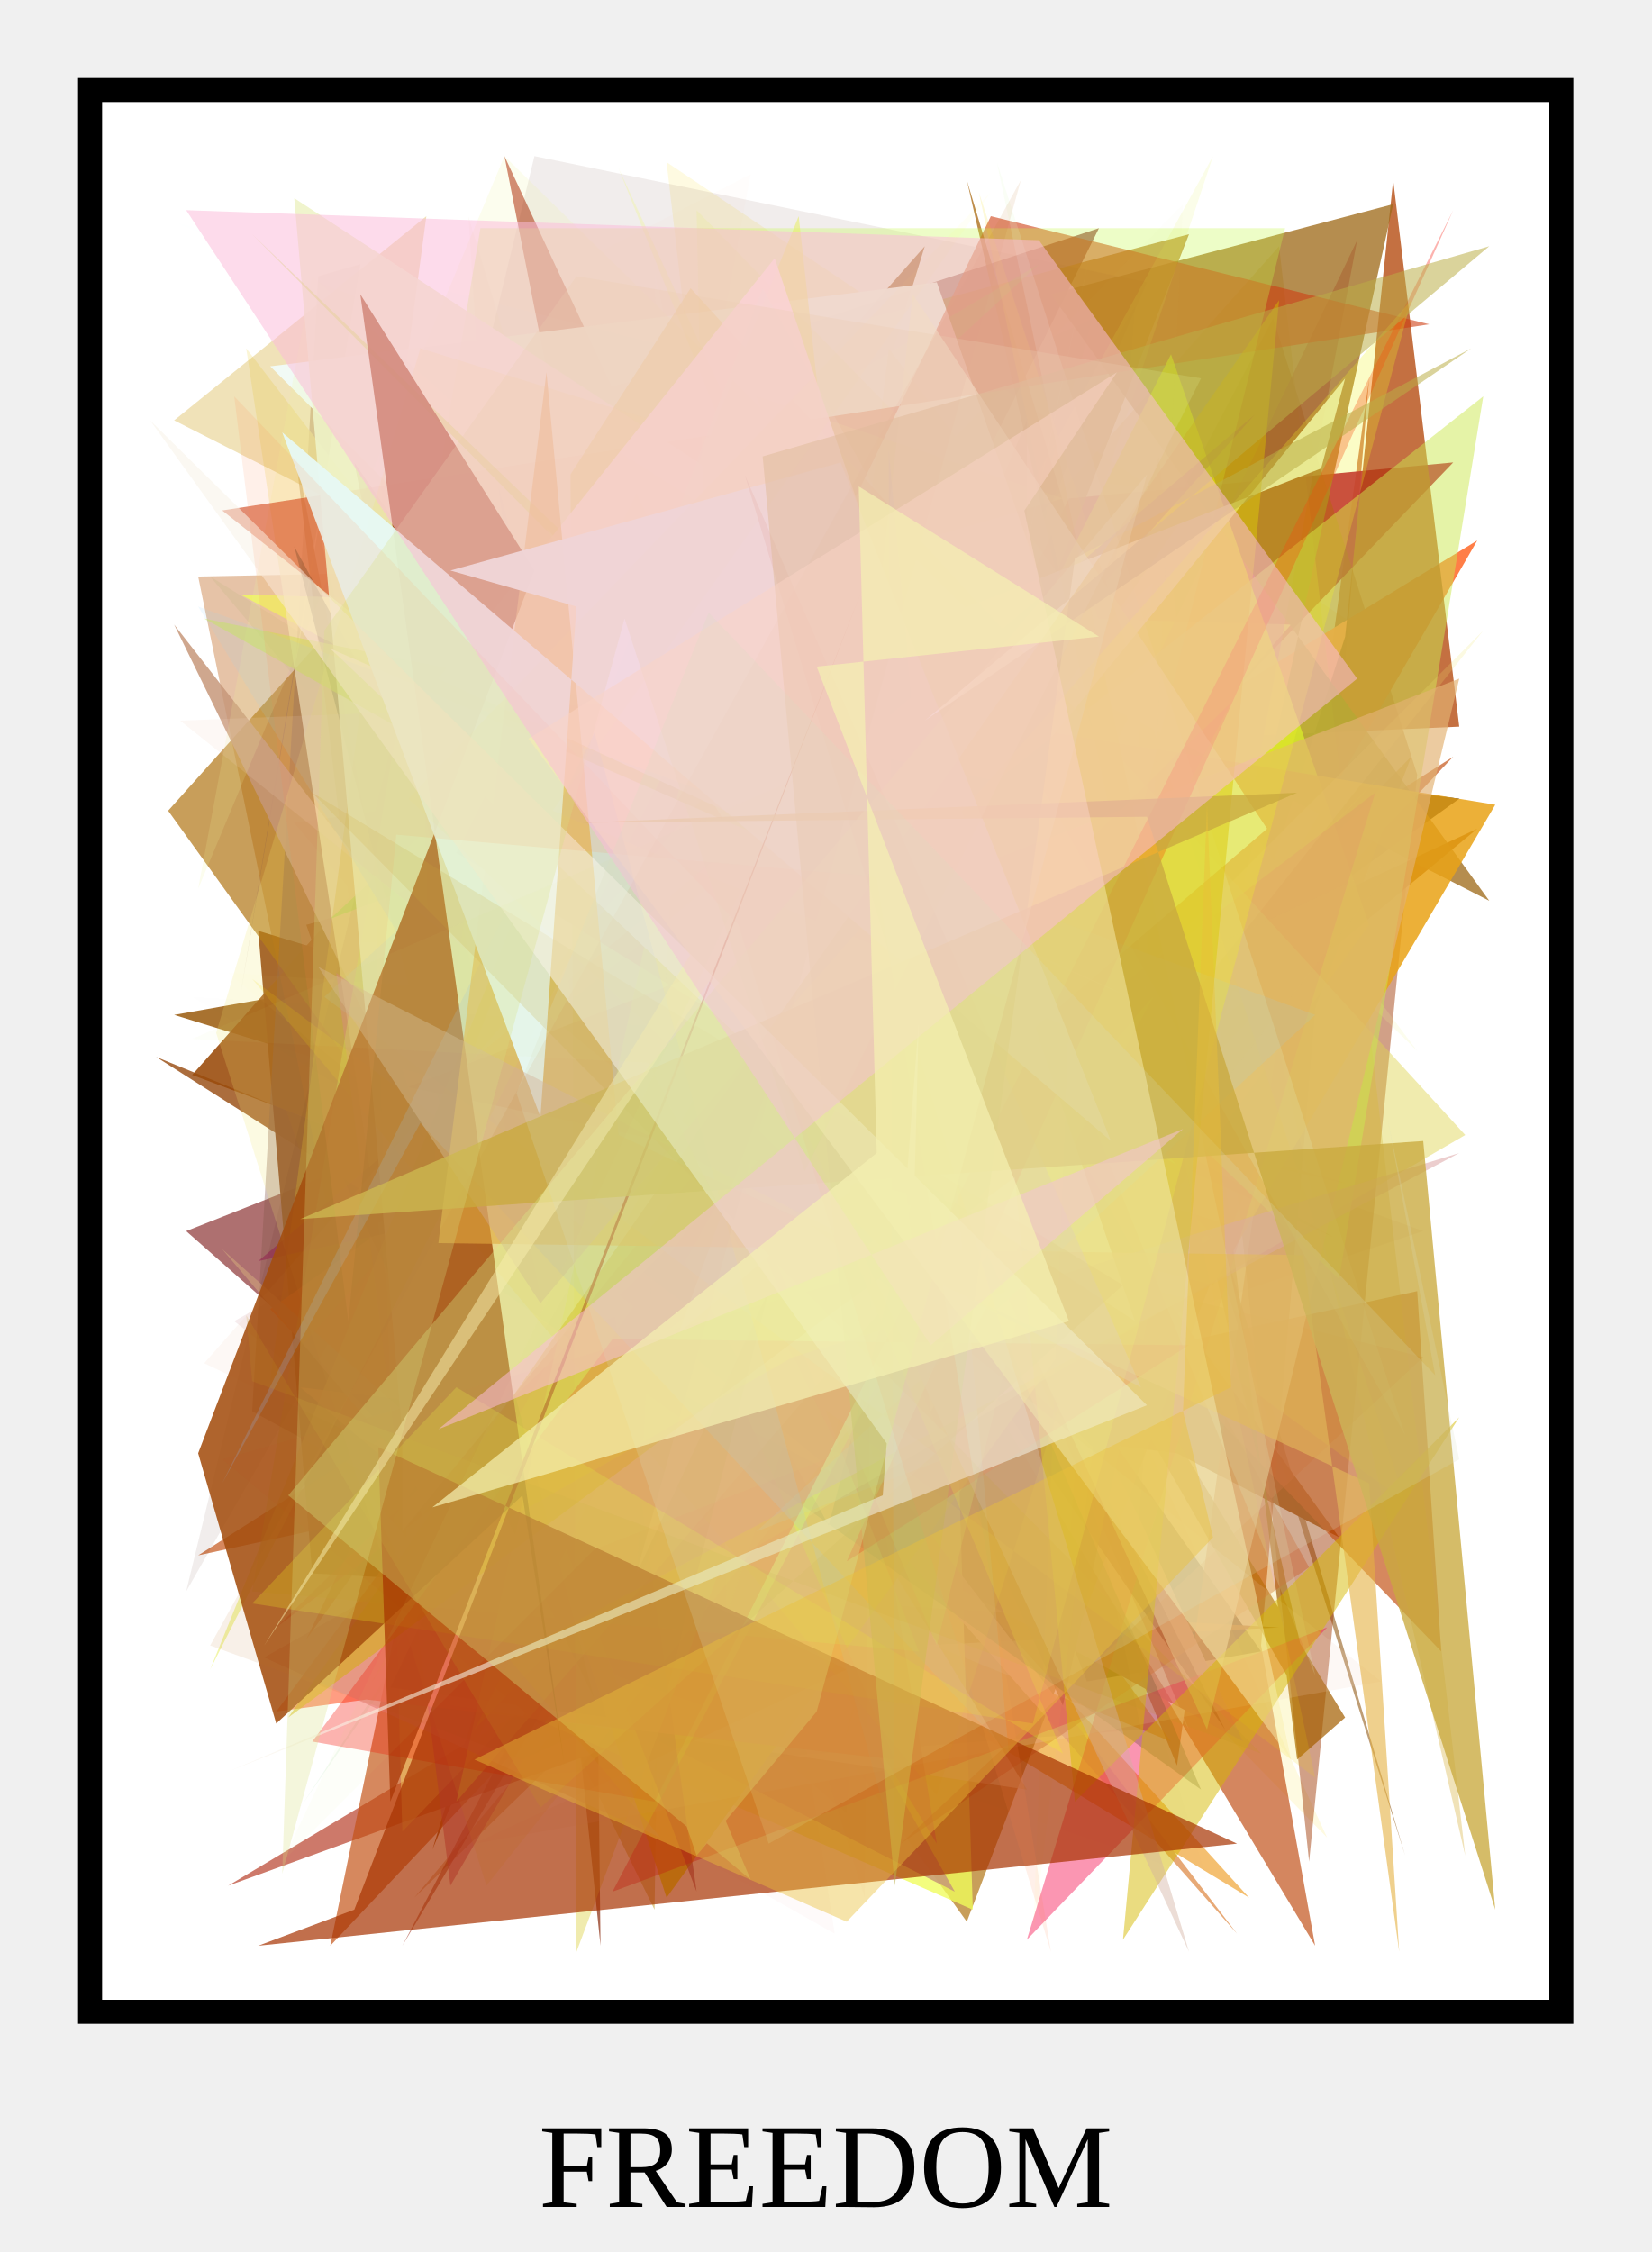
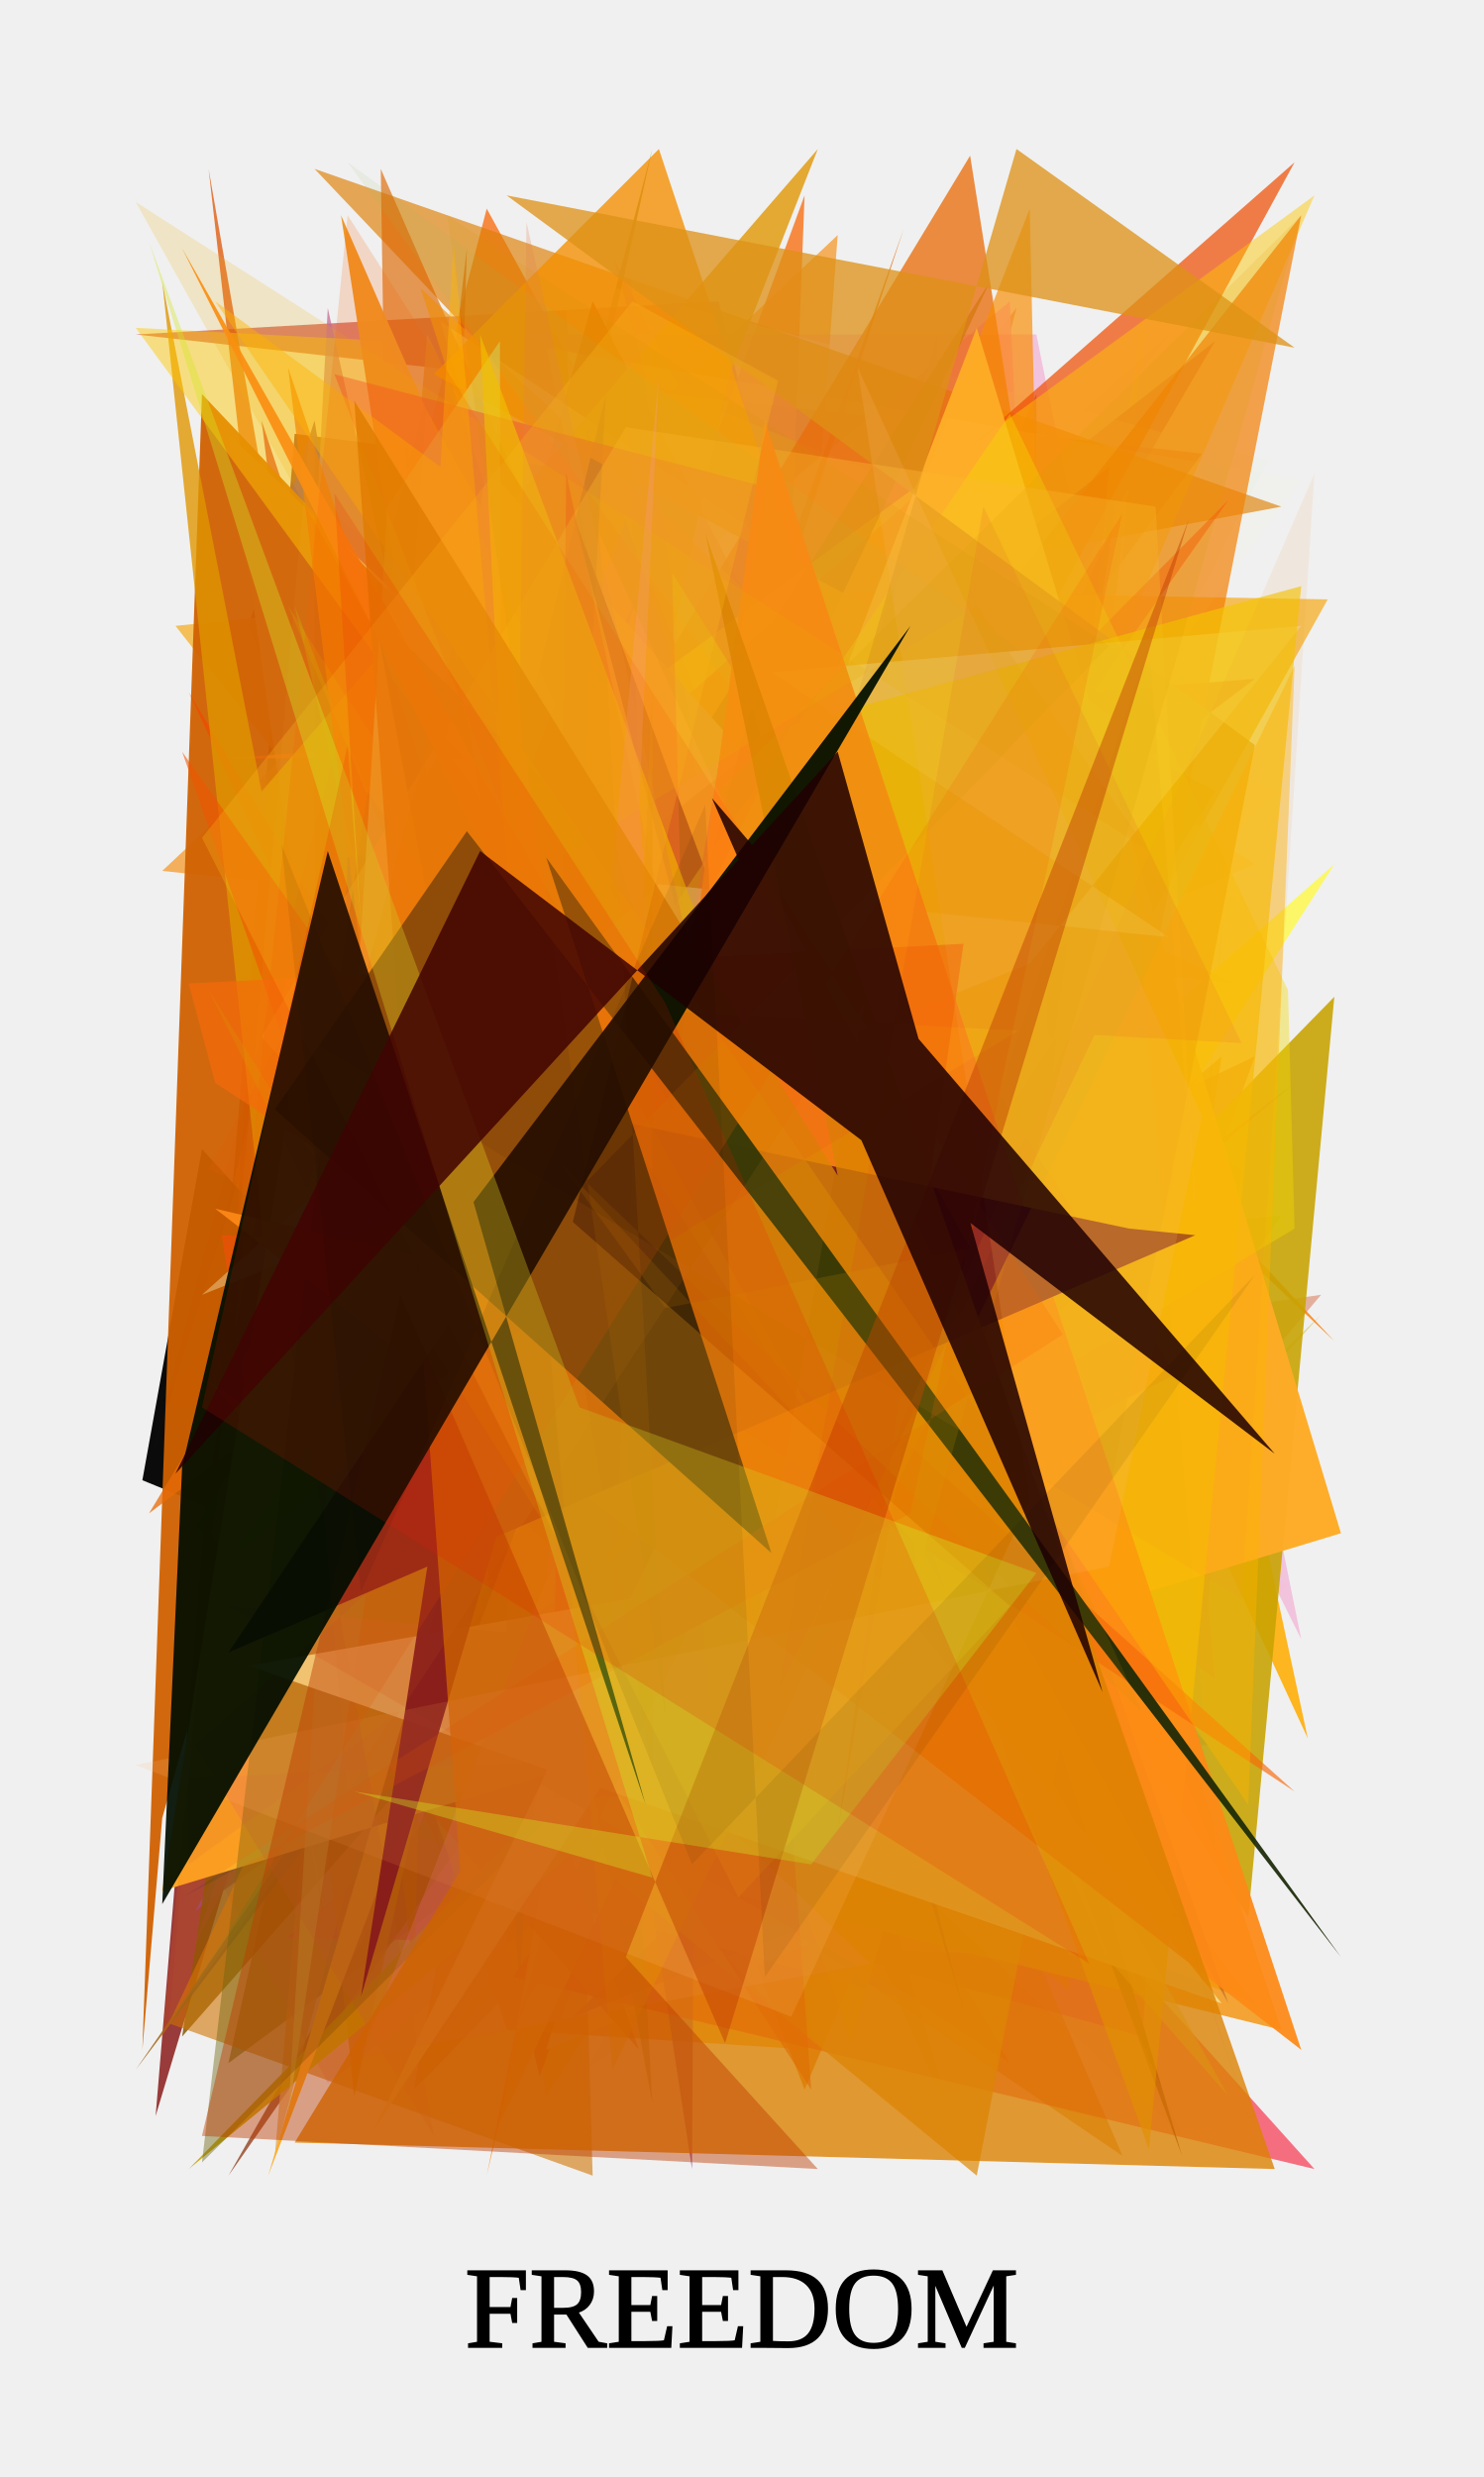
- <svg xmlns="http://www.w3.org/2000/svg" width="275" height="375" viewBox="0 -350 275 375">
+ <svg xmlns="http://www.w3.org/2000/svg" width="896" height="1496" viewBox="0 -1400 896 1496" style="font-size:70;font-family:Poor Richard, Times New Roman;stroke:black;stroke-width:1;fill:none">
  <defs>
</defs>
-   <rect x="15" y="-335" width="245" height="320" stroke="black" stroke-width="4" fill="white" />
-   <path d="M99,-220 L49,-213 L161,-80 L164,-263 L234,-41 L204,-142 Z" stroke-width="0" fill="#884a00" fill-opacity="0.541" />
-   <path d="M117,-179 L183,-312 L64,-273 L147,-156 L141,-48 L31,-145 Z" stroke-width="0" fill="#6f0000" fill-opacity="0.561" />
-   <path d="M223,-94 L196,-108 L59,-125 L246,-212 L211,-183 L139,-210 Z" stroke-width="0" fill="#a5550e" fill-opacity="0.988" />
-   <path d="M29,-181 L114,-196 L59,-193 L49,-276 L88,-70 L162,-140 Z" stroke-width="0" fill="#945100" fill-opacity="0.812" />
-   <path d="M243,-217 L141,-144 L165,-139 L210,-75 L181,-70 L118,-233 Z" stroke-width="0" fill="#0c000e" fill-opacity="0.953" />
-   <path d="M237,-145 L90,-96 L138,-186 L39,-130 L53,-119 L88,-199 Z" stroke-width="0" fill="#880c16" fill-opacity="0.075" />
-   <path d="M145,-92 L142,-109 L78,-121 L162,-219 L134,-208 L64,-215 Z" stroke-width="0" fill="#2f9107" fill-opacity="0.702" />
-   <path d="M110,-292 L130,-239 L120,-231 L86,-95 L165,-184 L60,-198 Z" stroke-width="0" fill="#947b69" fill-opacity="0.106" />
-   <path d="M104,-211 L51,-196 L98,-60 L103,-125 L26,-174 L153,-122 Z" stroke-width="0" fill="#914000" fill-opacity="0.761" />
-   <path d="M111,-323 L133,-134 L221,-44 L164,-168 L173,-180 L227,-245 Z" stroke-width="0" fill="#fbdb00" fill-opacity="0.118" />
-   <path d="M109,-32 L81,-89 L156,-123 L82,-263 L182,-219 L113,-286 Z" stroke-width="0" fill="#b68b00" fill-opacity="0.439" />
-   <path d="M94,-73 L213,-79 L52,-88 L43,-195 L205,-146 L76,-90 Z" stroke-width="0" fill="#904112" fill-opacity="0.953" />
-   <path d="M32,-171 L56,-162 L171,-153 L171,-280 L72,-42 L154,-309 Z" stroke-width="0" fill="#9a4c0c" fill-opacity="0.89" />
-   <path d="M228,-287 L196,-56 L164,-134 L111,-206 L219,-26 L210,-76 Z" stroke-width="0" fill="#bb3f00" fill-opacity="0.627" />
-   <path d="M134,-175 L125,-75 L120,-182 L97,-122 L242,-273 L178,-267 Z" stroke-width="0" fill="#b60033" fill-opacity="0.906" />
-   <path d="M141,-188 L50,-49 L154,-200 L182,-297 L51,-235 L35,-254 Z" stroke-width="0" fill="#03a00c" fill-opacity="0.051" />
-   <path d="M208,-34 L70,-186 L224,-153 L99,-189 L195,-60 L104,-97 Z" stroke-width="0" fill="#eb8e00" fill-opacity="0.561" />
-   <path d="M192,-96 L66,-181 L89,-181 L86,-145 L74,-147 L94,-122 Z" stroke-width="0" fill="#242b12" fill-opacity="0.804" />
-   <path d="M92,-203 L68,-175 L107,-151 L83,-88 L130,-255 L191,-76 Z" stroke-width="0" fill="#3438c7" fill-opacity="0.984" />
-   <path d="M84,-181 L60,-269 L109,-72 L78,-238 L100,-26 L98,-203 Z" stroke-width="0" fill="#872305" fill-opacity="0.686" />
-   <path d="M61,-126 L46,-170 L202,-264 L189,-88 L62,-291 L76,-83 Z" stroke-width="0" fill="#9d4d04" fill-opacity="0.275" />
-   <path d="M134,-97 L134,-256 L33,-254 L59,-127 L177,-163 L69,-34 Z" stroke-width="0" fill="#b75100" fill-opacity="0.345" />
-   <path d="M91,-93 L89,-120 L109,-51 L77,-234 L121,-88 L221,-194 Z" stroke-width="0" fill="#0e5f6e" fill-opacity="0.867" />
-   <path d="M129,-69 L81,-128 L207,-60 L84,-324 L130,-91 L38,-36 Z" stroke-width="0" fill="#cc7667" fill-opacity="0.973" />
-   <path d="M212,-297 L171,-219 L119,-54 L193,-274 L218,-40 L236,-221 Z" stroke-width="0" fill="#9e3600" fill-opacity="0.471" />
-   <path d="M88,-282 L198,-311 L117,-104 L235,-224 L161,-30 L28,-215 Z" stroke-width="0" fill="#aa6900" fill-opacity="0.647" />
-   <path d="M236,-135 L240,-75 L96,-225 L55,-26 L242,-224 L33,-91 Z" stroke-width="0" fill="#c35114" fill-opacity="0.682" />
-   <path d="M53,-262 L40,-184 L60,-306 L53,-304 L42,-115 L95,-86 Z" stroke-width="0" fill="#855748" fill-opacity="0.349" />
-   <path d="M102,-119 L215,-246 L40,-251 L157,-189 L162,-32 L75,-70 Z" stroke-width="0" fill="#effc5b" fill-opacity="0.784" />
-   <path d="M50,-119 L157,-106 L246,-260 L100,-171 L45,-132 L91,-84 Z" stroke-width="0" fill="#ff773d" fill-opacity="0.949" />
-   <path d="M96,-306 L111,-250 L109,-305 L132,-193 L73,-44 L125,-321 Z" stroke-width="0" fill="#f7a177" fill-opacity="0.027" />
-   <path d="M104,-63 L159,-35 L68,-196 L29,-246 L113,-74 L37,-142 Z" stroke-width="0" fill="#c69678" fill-opacity="0.835" />
-   <path d="M75,-66 L41,-292 L148,-153 L182,-310 L138,-106 L171,-52 Z" stroke-width="0" fill="#f9f0c2" fill-opacity="0.69" />
-   <path d="M198,-62 L65,-283 L126,-153 L78,-314 L85,-205 L163,-144 Z" stroke-width="0" fill="#fbf2e8" fill-opacity="0.376" />
-   <path d="M216,-57 L199,-193 L161,-320 L220,-61 L122,-232 L224,-64 Z" stroke-width="0" fill="#a35f00" fill-opacity="0.71" />
-   <path d="M140,-58 L152,-105 L84,-195 L61,-255 L67,-45 L170,-152 Z" stroke-width="0" fill="#efca5f" fill-opacity="0.522" />
-   <path d="M84,-222 L222,-144 L196,-156 L224,-244 L232,-320 L243,-229 Z" stroke-width="0" fill="#b64d13" fill-opacity="0.804" />
-   <path d="M83,-54 L191,-303 L89,-324 L31,-85 L145,-284 L190,-62 Z" stroke-width="0" fill="#410d06" fill-opacity="0.078" />
-   <path d="M67,-26 L151,-186 L49,-143 L123,-161 L133,-298 L154,-172 Z" stroke-width="0" fill="#951900" fill-opacity="0.506" />
-   <path d="M192,-249 L55,-197 L173,-306 L97,-261 L202,-144 L89,-80 Z" stroke-width="0" fill="#3ffb04" fill-opacity="0.298" />
-   <path d="M59,-273 L101,-64 L65,-69 L83,-107 L119,-229 L204,-62 Z" stroke-width="0" fill="#8d2d26" fill-opacity="0.804" />
-   <path d="M29,-280 L71,-314 L45,-120 L213,-309 L244,-41 L210,-188 Z" stroke-width="0" fill="#cfa622" fill-opacity="0.318" />
-   <path d="M94,-172 L200,-177 L156,-303 L45,-289 L101,-233 L200,-189 Z" stroke-width="0" fill="#f0fbf5" fill-opacity="0.98" />
-   <path d="M209,-220 L226,-310 L138,-126 L56,-188 L75,-36 L154,-172 Z" stroke-width="0" fill="#c6457f" fill-opacity="0.529" />
-   <path d="M236,-175 L84,-324 L33,-202 L52,-304 L140,-225 L148,-292 Z" stroke-width="0" fill="#eff697" fill-opacity="0.165" />
-   <path d="M248,-200 L164,-243 L127,-177 L177,-66 L232,-316 L175,-301 Z" stroke-width="0" fill="#9e6a18" fill-opacity="0.761" />
-   <path d="M51,-77 L165,-236 L172,-158 L37,-265 L238,-296 L165,-314 Z" stroke-width="0" fill="#cf3e13" fill-opacity="0.596" />
-   <path d="M156,-43 L131,-193 L108,-49 L77,-196 L206,-28 L73,-179 Z" stroke-width="0" fill="#e5a46f" fill-opacity="0.949" />
-   <path d="M103,-322 L182,-124 L126,-284 L177,-267 L108,-247 L177,-162 Z" stroke-width="0" fill="#f0fd6a" fill-opacity="0.231" />
-   <path d="M95,-83 L230,-221 L79,-62 L195,-291 L228,-196 L111,-34 Z" stroke-width="0" fill="#e4ea04" fill-opacity="0.816" />
-   <path d="M116,-35 L83,-269 L112,-155 L43,-140 L209,-281 L78,-135 Z" stroke-width="0" fill="#922651" fill-opacity="0.576" />
-   <path d="M202,-136 L249,-216 L139,-234 L112,-134 L82,-124 L67,-172 Z" stroke-width="0" fill="#e9a318" fill-opacity="0.859" />
-   <path d="M70,-241 L149,-57 L61,-67 L46,-65 L155,-212 L75,-71 Z" stroke-width="0" fill="#ff815e" fill-opacity="0.776" />
-   <path d="M86,-162 L192,-253 L176,-70 L156,-281 L29,-313 L150,-263 Z" stroke-width="0" fill="#c9edf4" fill-opacity="0.031" />
-   <path d="M46,-79 L205,-233 L102,-35 L221,-79 L171,-27 L229,-218 Z" stroke-width="0" fill="#f60346" fill-opacity="0.416" />
-   <path d="M49,-259 L99,-67 L57,-154 L200,-52 L154,-158 L138,-96 Z" stroke-width="0" fill="#171802" fill-opacity="0.22" />
-   <path d="M214,-312 L80,-312 L42,-85 L153,-75 L114,-176 L156,-76 Z" stroke-width="0" fill="#c5fa4a" fill-opacity="0.31" />
-   <path d="M121,-264 L166,-176 L156,-144 L237,-124 L150,-43 L218,-89 Z" stroke-width="0" fill="#c6581e" fill-opacity="0.369" />
-   <path d="M220,-272 L156,-247 L49,-317 L67,-111 L67,-95 L224,-287 Z" stroke-width="0" fill="#eef2c7" fill-opacity="0.898" />
-   <path d="M96,-25 L120,-89 L244,-161 L115,-302 L95,-271 L96,-36 Z" stroke-width="0" fill="#dfd451" fill-opacity="0.463" />
-   <path d="M42,-311 L223,-137 L247,-284 L166,-220 L34,-247 L196,-156 Z" stroke-width="0" fill="#cce850" fill-opacity="0.502" />
-   <path d="M36,-178 L81,-36 L247,-245 L143,-141 L125,-275 L70,-292 Z" stroke-width="0" fill="#f2e66f" fill-opacity="0.2" />
-   <path d="M202,-324 L121,-81 L116,-315 L158,-272 L200,-268 L62,-70 Z" stroke-width="0" fill="#dff04b" fill-opacity="0.118" />
-   <path d="M189,-299 L65,-84 L201,-37 L158,-176 L32,-184 L174,-98 Z" stroke-width="0" fill="#76b434" fill-opacity="0.004" />
-   <path d="M42,-187 L156,-51 L183,-137 L234,-100 L163,-318 L219,-54 Z" stroke-width="0" fill="#f1d904" fill-opacity="0.149" />
-   <path d="M76,-208 L176,-146 L68,-169 L243,-237 L201,-62 L106,-268 Z" stroke-width="0" fill="#e3b172" fill-opacity="0.671" />
-   <path d="M133,-314 L35,-72 L116,-232 L76,-50 L192,-184 L155,-115 Z" stroke-width="0" fill="#e7ee62" fill-opacity="0.537" />
-   <path d="M152,-301 L139,-183 L91,-262 L142,-208 L113,-128 L211,-212 Z" stroke-width="0" fill="#e7feae" fill-opacity="0.663" />
-   <path d="M55,-242 L188,-184 L73,-237 L129,-307 L189,-130 L136,-165 Z" stroke-width="0" fill="#f8eccc" fill-opacity="0.914" />
-   <path d="M44,-74 L110,-44 L60,-103 L77,-70 L243,-158 L132,-124 Z" stroke-width="0" fill="#da9e9e" fill-opacity="0.502" />
-   <path d="M161,-238 L90,-283 L69,-141 L140,-104 L38,-188 L96,-184 Z" stroke-width="0" fill="#fee890" fill-opacity="0.027" />
-   <path d="M234,-111 L166,-323 L219,-71 L153,-235 L78,-173 L127,-302 Z" stroke-width="0" fill="#e7fad1" fill-opacity="0.176" />
-   <path d="M141,-72 L34,-123 L132,-234 L30,-230 L230,-70 L79,-43 Z" stroke-width="0" fill="#f4d3c1" fill-opacity="0.161" />
-   <path d="M187,-27 L213,-300 L48,-64 L169,-154 L179,-50 L243,-114 Z" stroke-width="0" fill="#d6ba00" fill-opacity="0.498" />
-   <path d="M109,-50 L52,-60 L102,-127 L198,-126 L141,-90 L242,-315 Z" stroke-width="0" fill="#f50d01" fill-opacity="0.314" />
-   <path d="M126,-95 L157,-107 L54,-184 L66,-195 L33,-249 L219,-181 Z" stroke-width="0" fill="#94d3fe" fill-opacity="0.129" />
-   <path d="M89,-255 L33,-108 L46,-63 L87,-101 L94,-56 L60,-301 Z" stroke-width="0" fill="#a34d0e" fill-opacity="0.871" />
-   <path d="M113,-230 L106,-86 L141,-164 L233,-207 L189,-151 L197,-316 Z" stroke-width="0" fill="#deee80" fill-opacity="0.02" />
-   <path d="M99,-228 L149,-42 L148,-275 L168,-58 L70,-163 L37,-103 Z" stroke-width="0" fill="#8fb4f4" fill-opacity="0.216" />
-   <path d="M228,-103 L233,-25 L217,-141 L73,-143 L91,-288 L103,-161 Z" stroke-width="0" fill="#e5b243" fill-opacity="0.604" />
-   <path d="M76,-119 L42,-83 L172,-63 L235,-300 L127,-177 L177,-58 Z" stroke-width="0" fill="#f2f524" fill-opacity="0.259" />
-   <path d="M140,-273 L185,-160 L47,-278 L90,-164 L96,-249 L75,-255 Z" stroke-width="0" fill="#e6f8f4" fill-opacity="0.953" />
-   <path d="M145,-138 L144,-34 L132,-73 L139,-28 L116,-41 L37,-107 Z" stroke-width="0" fill="#f52320" fill-opacity="0.02" />
-   <path d="M53,-189 L90,-133 L127,-177 L198,-25 L124,-271 L190,-119 Z" stroke-width="0" fill="#d2af9f" fill-opacity="0.427" />
-   <path d="M128,-135 L111,-68 L87,-57 L35,-76 L170,-320 L106,-88 Z" stroke-width="0" fill="#c27122" fill-opacity="0.102" />
-   <path d="M68,-217 L182,-109 L172,-27 L178,-179 L92,-215 L165,-318 Z" stroke-width="0" fill="#f0f90c" fill-opacity="0.035" />
-   <path d="M206,-43 L43,-26 L59,-32 L144,-253 L65,-50 L63,-109 Z" stroke-width="0" fill="#a73300" fill-opacity="0.702" />
-   <path d="M149,-36 L127,-274 L248,-309 L154,-230 L245,-292 L179,-257 Z" stroke-width="0" fill="#bbae45" fill-opacity="0.537" />
-   <path d="M52,-218 L210,-58 L42,-120 L41,-131 L90,-49 L187,-136 Z" stroke-width="0" fill="#c69521" fill-opacity="0.176" />
-   <path d="M50,-147 L216,-218 L97,-213 L191,-214 L249,-32 L237,-160 Z" stroke-width="0" fill="#caa93f" fill-opacity="0.784" />
-   <path d="M147,-101 L38,-55 L191,-116 L25,-280 L151,-105 L153,-180 Z" stroke-width="0" fill="#f9f3e9" fill-opacity="0.576" />
-   <path d="M58,-130 L39,-284 L123,-196 L175,-25 L146,-204 L66,-211 Z" stroke-width="0" fill="#ff8146" fill-opacity="0.118" />
-   <path d="M116,-41 L136,-65 L191,-271 L48,-101 L125,-37 L86,-129 Z" stroke-width="0" fill="#daef88" fill-opacity="0.333" />
-   <path d="M134,-155 L200,-287 L96,-304 L54,-245 L47,-38 L104,-247 Z" stroke-width="0" fill="#d9dd7f" fill-opacity="0.275" />
-   <path d="M44,-76 L186,-288 L88,-227 L215,-57 L192,-165 L168,-277 Z" stroke-width="0" fill="#faf0b0" fill-opacity="0.498" />
-   <path d="M140,-108 L99,-92 L47,-40 L132,-220 L32,-177 L108,-173 Z" stroke-width="0" fill="#d2fe7b" fill-opacity="0.043" />
-   <path d="M226,-237 L173,-310 L31,-315 L155,-126 L197,-162 L73,-112 Z" stroke-width="0" fill="#fcbcd9" fill-opacity="0.533" />
-   <path d="M243,-107 L231,-164 L239,-121 L118,-248 L86,-168 L128,-43 Z" stroke-width="0" fill="#d8dec3" fill-opacity="0.204" />
-   <path d="M143,-269 L146,-158 L72,-99 L178,-130 L136,-239 L183,-244 Z" stroke-width="0" fill="#f5f1b2" fill-opacity="0.698" />
-   <path d="M197,-115 L202,-94 L141,-30 L79,-57 L205,-119 L201,-216 Z" stroke-width="0" fill="#eac138" fill-opacity="0.427" />
-   <text x="137.5" y="12.5" font-size="20.0" fill="black" text-anchor="middle" transform="translate(0,5.0)">FREEDOM</text>
+   <path d="M170,-846 L402,-1018 L366,-1114 L178,-1138 L94,-122 L154,-322 Z" stroke-width="0" fill="#7c0200" fill-opacity="0.757" />
+   <path d="M614,-1214 L98,-554 L602,-386 L798,-618 L458,-570 L542,-938 Z" stroke-width="0" fill="#cc3400" fill-opacity="0.345" />
+   <path d="M394,-1074 L698,-750 L354,-150 L778,-442 L166,-842 L750,-526 Z" stroke-width="0" fill="#fcae4e" fill-opacity="0.027" />
+   <path d="M462,-1130 L610,-794 L738,-286 L274,-814 L710,-1202 L122,-458 Z" stroke-width="0" fill="#f4c2db" fill-opacity="0.129" />
+   <path d="M178,-486 L182,-502 L126,-294 L458,-390 L138,-154 L394,-1310 Z" stroke-width="0" fill="#5a6700" fill-opacity="0.604" />
+   <path d="M174,-230 L694,-218 L746,-954 L690,-170 L210,-302 L782,-746 Z" stroke-width="0" fill="#ff13f2" fill-opacity="0.722" />
+   <path d="M418,-762 L614,-714 L670,-118 L486,-174 L566,-1122 L638,-622 Z" stroke-width="0" fill="#f7f1e9" fill-opacity="0.071" />
+   <path d="M358,-986 L746,-806 L98,-874 L506,-1258 L434,-286 L670,-214 Z" stroke-width="0" fill="#f59625" fill-opacity="0.725" />
+   <path d="M334,-366 L682,-1102 L626,-674 L626,-1162 L238,-262 L138,-86 Z" stroke-width="0" fill="#862a00" fill-opacity="0.702" />
+   <path d="M410,-922 L562,-262 L362,-414 L710,-622 L642,-722 L202,-366 Z" stroke-width="0" fill="#0260b3" fill-opacity="0.494" />
+   <path d="M758,-762 L634,-418 L434,-1218 L82,-1198 L726,-1126 L294,-542 Z" stroke-width="0" fill="#c51902" fill-opacity="0.525" />
+   <path d="M190,-1146 L342,-218 L242,-1154 L382,-302 L418,-366 L150,-1022 Z" stroke-width="0" fill="#7b388f" fill-opacity="0.929" />
+   <path d="M694,-1234 L598,-570 L246,-142 L546,-462 L726,-130 L610,-346 Z" stroke-width="0" fill="#fffb9c" fill-opacity="0.463" />
+   <path d="M734,-386 L730,-430 L750,-694 L318,-978 L610,-1218 L646,-450 Z" stroke-width="0" fill="#fbb9e9" fill-opacity="0.933" />
+   <path d="M478,-994 L734,-1194 L206,-290 L162,-550 L198,-1214 L246,-998 Z" stroke-width="0" fill="#c46e93" fill-opacity="0.753" />
+   <path d="M486,-1282 L474,-966 L118,-598 L294,-1274 L450,-990 L338,-878 Z" stroke-width="0" fill="#f87722" fill-opacity="0.847" />
+   <path d="M806,-878 L638,-730 L378,-270 L214,-714 L238,-774 L330,-134 Z" stroke-width="0" fill="#fcf856" fill-opacity="0.878" />
+   <path d="M530,-870 L446,-1030 L498,-338 L86,-506 L122,-706 L414,-386 Z" stroke-width="0" fill="#000000" fill-opacity="0.953" />
+   <path d="M766,-1122 L358,-322 L674,-802 L162,-402 L362,-250 L342,-1234 Z" stroke-width="0" fill="#eaf2e5" fill-opacity="0.361" />
+   <path d="M138,-570 L154,-854 L326,-146 L410,-382 L158,-1146 L266,-282 Z" stroke-width="0" fill="#cd0c00" fill-opacity="0.675" />
+   <path d="M358,-998 L450,-738 L566,-1198 L562,-534 L618,-802 L378,-402 Z" stroke-width="0" fill="#e9eada" fill-opacity="0.82" />
+   <path d="M318,-574 L546,-1262 L302,-578 L238,-318 L562,-318 L486,-138 Z" stroke-width="0" fill="#e36c0b" fill-opacity="0.78" />
+   <path d="M150,-1126 L218,-154 L138,-450 L502,-514 L242,-594 L494,-878 Z" stroke-width="0" fill="#675ba8" fill-opacity="0.004" />
+   <path d="M358,-562 L246,-958 L566,-1038 L770,-922 L674,-810 L686,-798 Z" stroke-width="0" fill="#fae8d4" fill-opacity="0.176" />
+   <path d="M234,-678 L130,-558 L174,-322 L282,-1250 L250,-206 L126,-1298 Z" stroke-width="0" fill="#df5200" fill-opacity="0.737" />
+   <path d="M250,-314 L378,-770 L198,-974 L362,-1086 L242,-598 L294,-1110 Z" stroke-width="0" fill="#24adc0" fill-opacity="0.729" />
+   <path d="M530,-1114 L318,-1198 L626,-1198 L786,-410 L370,-1246 L518,-714 Z" stroke-width="0" fill="#f652aa" fill-opacity="0.282" />
+   <path d="M346,-1046 L802,-1038 L586,-650 L338,-354 L758,-190 L106,-1022 Z" stroke-width="0" fill="#f4b63c" fill-opacity="0.847" />
+   <path d="M722,-666 L266,-1174 L574,-458 L730,-578 L442,-1102 L790,-350 Z" stroke-width="0" fill="#ffac03" fill-opacity="0.875" />
+   <path d="M510,-782 L138,-1138 L258,-310 L590,-542 L718,-318 L330,-162 Z" stroke-width="0" fill="#fbfbf1" fill-opacity="0.98" />
+   <path d="M538,-1050 L590,-486 L250,-138 L418,-1058 L190,-1298 L774,-1094 Z" stroke-width="0" fill="#dd7e01" fill-opacity="0.647" />
+   <path d="M122,-1162 L470,-794 L742,-482 L358,-1218 L98,-302 L86,-162 Z" stroke-width="0" fill="#d06000" fill-opacity="0.945" />
+   <path d="M658,-918 L210,-882 L190,-398 L718,-534 L346,-182 L562,-266 Z" stroke-width="0" fill="#5e0299" fill-opacity="0.875" />
+   <path d="M306,-718 L454,-422 L178,-630 L758,-878 L266,-1206 L574,-122 Z" stroke-width="0" fill="#ffdf8b" fill-opacity="0.49" />
+   <path d="M258,-1198 L186,-334 L166,-98 L338,-742 L366,-1094 L570,-558 Z" stroke-width="0" fill="#e1aa5f" fill-opacity="0.78" />
+   <path d="M354,-1142 L442,-278 L114,-982 L610,-154 L122,-478 L470,-862 Z" stroke-width="0" fill="#f14800" fill-opacity="0.682" />
+   <path d="M586,-1306 L650,-902 L414,-942 L138,-942 L758,-990 L90,-486 Z" stroke-width="0" fill="#e86b07" fill-opacity="0.753" />
+   <path d="M242,-522 L542,-386 L270,-370 L738,-762 L666,-302 L230,-1298 Z" stroke-width="0" fill="#de6600" fill-opacity="0.655" />
+   <path d="M490,-162 L126,-566 L646,-198 L622,-1274 L254,-330 L306,-174 Z" stroke-width="0" fill="#f98d01" fill-opacity="0.671" />
+   <path d="M446,-1198 L378,-1014 L494,-1310 L158,-922 L98,-1230 L214,-134 Z" stroke-width="0" fill="#df9600" fill-opacity="0.788" />
+   <path d="M422,-786 L418,-90 L346,-562 L442,-878 L726,-682 L118,-246 Z" stroke-width="0" fill="#923f90" fill-opacity="0.745" />
+   <path d="M370,-710 L118,-226 L386,-1042 L270,-806 L730,-346 L518,-342 Z" stroke-width="0" fill="#e932a0" fill-opacity="0.475" />
+   <path d="M726,-242 L438,-282 L546,-954 L254,-1226 L478,-538 L434,-238 Z" stroke-width="0" fill="#ee8e0a" fill-opacity="0.655" />
+   <path d="M126,-430 L378,-1086 L554,-558 L430,-322 L198,-142 L134,-262 Z" stroke-width="0" fill="#cc54c5" fill-opacity="0.188" />
+   <path d="M110,-170 L514,-630 L350,-874 L618,-966 L642,-322 L222,-922 Z" stroke-width="0" fill="#795000" fill-opacity="0.792" />
+   <path d="M146,-534 L190,-782 L782,-1302 L422,-642 L134,-654 L198,-226 Z" stroke-width="0" fill="#ee5108" fill-opacity="0.725" />
+   <path d="M234,-1194 L530,-670 L794,-1282 L378,-978 L606,-486 L82,-1202 Z" stroke-width="0" fill="#fec700" fill-opacity="0.459" />
+   <path d="M598,-1230 L118,-478 L678,-98 L334,-898 L358,-86 L102,-178 Z" stroke-width="0" fill="#d07401" fill-opacity="0.588" />
+   <path d="M510,-770 L366,-286 L310,-206 L794,-90 L294,-646 L742,-1098 Z" stroke-width="0" fill="#fa0022" fill-opacity="0.541" />
+   <path d="M278,-606 L178,-1034 L470,-290 L798,-606 L522,-302 L774,-666 Z" stroke-width="0" fill="#c3a906" fill-opacity="0.384" />
+   <path d="M730,-662 L806,-590 L490,-930 L294,-86 L458,-902 L170,-662 Z" stroke-width="0" fill="#fb7900" fill-opacity="0.784" />
+   <path d="M262,-902 L206,-1270 L418,-786 L302,-118 L610,-766 L294,-1118 Z" stroke-width="0" fill="#ee9427" fill-opacity="0.984" />
+   <path d="M110,-414 L178,-798 L90,-514 L258,-1162 L230,-762 L314,-578 Z" stroke-width="0" fill="#b6150b" fill-opacity="0.027" />
+   <path d="M314,-202 L294,-458 L82,-150 L506,-710 L238,-634 L366,-1162 Z" stroke-width="0" fill="#9e6517" fill-opacity="0.847" />
+   <path d="M270,-954 L126,-694 L610,-474 L670,-1118 L226,-766 L538,-658 Z" stroke-width="0" fill="#df5c00" fill-opacity="0.231" />
+   <path d="M110,-946 L386,-162 L210,-362 L362,-766 L242,-950 L610,-242 Z" stroke-width="0" fill="#f05300" fill-opacity="0.561" />
+   <path d="M426,-410 L558,-454 L114,-90 L806,-798 L754,-242 L290,-990 Z" stroke-width="0" fill="#c7a300" fill-opacity="0.882" />
+   <path d="M606,-682 L774,-174 L322,-286 L734,-922 L262,-1174 L398,-1310 Z" stroke-width="0" fill="#f38f00" fill-opacity="0.784" />
+   <path d="M358,-934 L390,-734 L454,-974 L714,-98 L346,-1090 L582,-186 Z" stroke-width="0" fill="#680006" fill-opacity="0.808" />
+   <path d="M174,-1178 L230,-726 L190,-514 L786,-1270 L690,-782 L514,-166 Z" stroke-width="0" fill="#f37e00" fill-opacity="0.694" />
+   <path d="M590,-1202 L162,-86 L374,-802 L178,-754 L98,-258 L810,-474 Z" stroke-width="0" fill="#fdab26" fill-opacity="0.98" />
+   <path d="M302,-1194 L234,-1094 L174,-122 L258,-686 L742,-134 L302,-918 Z" stroke-width="0" fill="#e1d65c" fill-opacity="0.604" />
+   <path d="M610,-1150 L778,-802 L782,-658 L290,-362 L466,-726 L138,-458 Z" stroke-width="0" fill="#f2d800" fill-opacity="0.392" />
+   <path d="M190,-1174 L102,-178 L786,-1110 L330,-1190 L514,-298 L190,-834 Z" stroke-width="0" fill="#eae973" fill-opacity="0.027" />
+   <path d="M118,-346 L294,-502 L714,-110 L358,-946 L166,-642 L262,-110 Z" stroke-width="0" fill="#e26674" fill-opacity="0.231" />
+   <path d="M694,-958 L398,-402 L378,-1254 L486,-438 L542,-1058 L314,-182 Z" stroke-width="0" fill="#ee8c22" fill-opacity="0.133" />
+   <path d="M226,-1030 L646,-614 L122,-94 L194,-710 L362,-706 L394,-130 Z" stroke-width="0" fill="#6b620c" fill-opacity="0.424" />
+   <path d="M342,-386 L710,-570 L406,-1054 L418,-614 L202,-1174 L462,-1106 Z" stroke-width="0" fill="#f33e34" fill-opacity="0.427" />
+   <path d="M322,-306 L590,-86 L758,-950 L306,-1282 L782,-1190 L614,-1310 Z" stroke-width="0" fill="#de9116" fill-opacity="0.753" />
+   <path d="M210,-1302 L534,-858 L574,-886 L446,-970 L734,-282 L678,-962 Z" stroke-width="0" fill="#97ba5e" fill-opacity="0.098" />
+   <path d="M458,-582 L342,-1114 L334,-314 L494,-318 L334,-378 L490,-138 Z" stroke-width="0" fill="#eb2217" fill-opacity="0.635" />
+   <path d="M490,-398 L158,-774 L378,-1142 L698,-1094 L722,-670 L694,-1010 Z" stroke-width="0" fill="#feb82f" fill-opacity="0.376" />
+   <path d="M114,-274 L114,-326 L634,-350 L462,-342 L558,-362 L546,-586 Z" stroke-width="0" fill="#cd5e4b" fill-opacity="0.122" />
+   <path d="M122,-618 L622,-818 L786,-1022 L466,-994 L706,-834 L398,-866 Z" stroke-width="0" fill="#f5e4ac" fill-opacity="0.424" />
+   <path d="M150,-394 L738,-190 L350,-670 L502,-686 L226,-114 L446,-446 Z" stroke-width="0" fill="#f2db8b" fill-opacity="0.957" />
+   <path d="M318,-638 L478,-962 L786,-1046 L694,-102 L530,-554 L290,-1198 Z" stroke-width="0" fill="#f4c500" fill-opacity="0.643" />
+   <path d="M398,-802 L742,-190 L506,-854 L762,-98 L630,-490 L226,-486 Z" stroke-width="0" fill="#68001f" fill-opacity="0.235" />
+   <path d="M218,-158 L330,-446 L398,-1174 L386,-914 L434,-302 L526,-214 Z" stroke-width="0" fill="#fd91d9" fill-opacity="0.278" />
+   <path d="M138,-430 L306,-414 L318,-1266 L478,-550 L338,-250 L558,-190 Z" stroke-width="0" fill="#e27f50" fill-opacity="0.243" />
+   <path d="M786,-162 L462,-1146 L406,-730 L110,-1250 L438,-598 L130,-670 Z" stroke-width="0" fill="#fc8916" fill-opacity="0.929" />
+   <path d="M546,-530 L782,-318 L130,-746 L114,-806 L582,-830 L506,-294 Z" stroke-width="0" fill="#f66a0c" fill-opacity="0.663" />
+   <path d="M722,-654 L138,-402 L390,-778 L218,-194 L302,-738 L682,-658 Z" stroke-width="0" fill="#5e042f" fill-opacity="0.969" />
+   <path d="M394,-330 L394,-986 L370,-414 L126,-802 L186,-682 L274,-1010 Z" stroke-width="0" fill="#d99500" fill-opacity="0.286" />
+   <path d="M590,-1034 L258,-834 L174,-1034 L506,-518 L82,-1278 L694,-886 Z" stroke-width="0" fill="#e9b100" fill-opacity="0.18" />
+   <path d="M782,-998 L370,-150 L274,-1254 L266,-1118 L130,-1218 L754,-310 Z" stroke-width="0" fill="#feb300" fill-opacity="0.443" />
+   <path d="M770,-90 L426,-1078 L506,-690 L214,-1158 L278,-270 L178,-106 Z" stroke-width="0" fill="#db8101" fill-opacity="0.792" />
+   <path d="M726,-726 L670,-454 L82,-334 L478,-182 L622,-494 L518,-1178 Z" stroke-width="0" fill="#fcbd76" fill-opacity="0.173" />
+   <path d="M218,-538 L682,-818 L470,-378 L594,-1094 L750,-770 L314,-794 Z" stroke-width="0" fill="#e1183f" fill-opacity="0.09" />
+   <path d="M330,-882 L466,-462 L166,-730 L282,-898 L466,-662 L810,-218 Z" stroke-width="0" fill="#192907" fill-opacity="0.922" />
+   <path d="M210,-318 L170,-782 L750,-434 L794,-1114 L434,-286 L522,-794 Z" stroke-width="0" fill="#f19432" fill-opacity="0.09" />
+   <path d="M586,-646 L402,-610 L338,-698 L558,-462 L786,-1270 L434,-922 Z" stroke-width="0" fill="#d79d03" fill-opacity="0.153" />
+   <path d="M122,-894 L382,-1218 L470,-1170 L346,-662 L610,-430 L446,-254 Z" stroke-width="0" fill="#fbbb1d" fill-opacity="0.278" />
+   <path d="M550,-486 L110,-254 L642,-594 L210,-1270 L98,-170 L678,-1090 Z" stroke-width="0" fill="#f95f00" fill-opacity="0.18" />
+   <path d="M378,-218 L494,-90 L122,-110 L242,-618 L438,-166 L718,-1086 Z" stroke-width="0" fill="#bc3c00" fill-opacity="0.447" />
+   <path d="M670,-1010 L354,-686 L690,-366 L362,-1078 L402,-362 L270,-1270 Z" stroke-width="0" fill="#d29400" fill-opacity="0.122" />
+   <path d="M98,-250 L110,-514 L198,-886 L390,-310 L286,-674 L550,-1022 Z" stroke-width="0" fill="#000d01" fill-opacity="0.922" />
+   <path d="M350,-550 L90,-1254 L394,-266 L214,-318 L490,-274 L626,-450 Z" stroke-width="0" fill="#d2e525" fill-opacity="0.376" />
+   <path d="M290,-886 L770,-522 L430,-918 L666,-378 L506,-946 L106,-510 Z" stroke-width="0" fill="#200003" fill-opacity="0.859" />
+   <path d="M218,-842 L202,-1102 L402,-794 L658,-214 L122,-550 L210,-950 Z" stroke-width="0" fill="#ec1300" fill-opacity="0.161" />
+   <path d="M426,-914 L218,-438 L170,-890 L418,-274 L758,-630 L462,-206 Z" stroke-width="0" fill="#020000" fill-opacity="0.067" />
+   <text x="448.0" y="0" font-size="70.0" fill="black" text-anchor="middle" transform="translate(0,17.5)">FREEDOM</text>
</svg>
